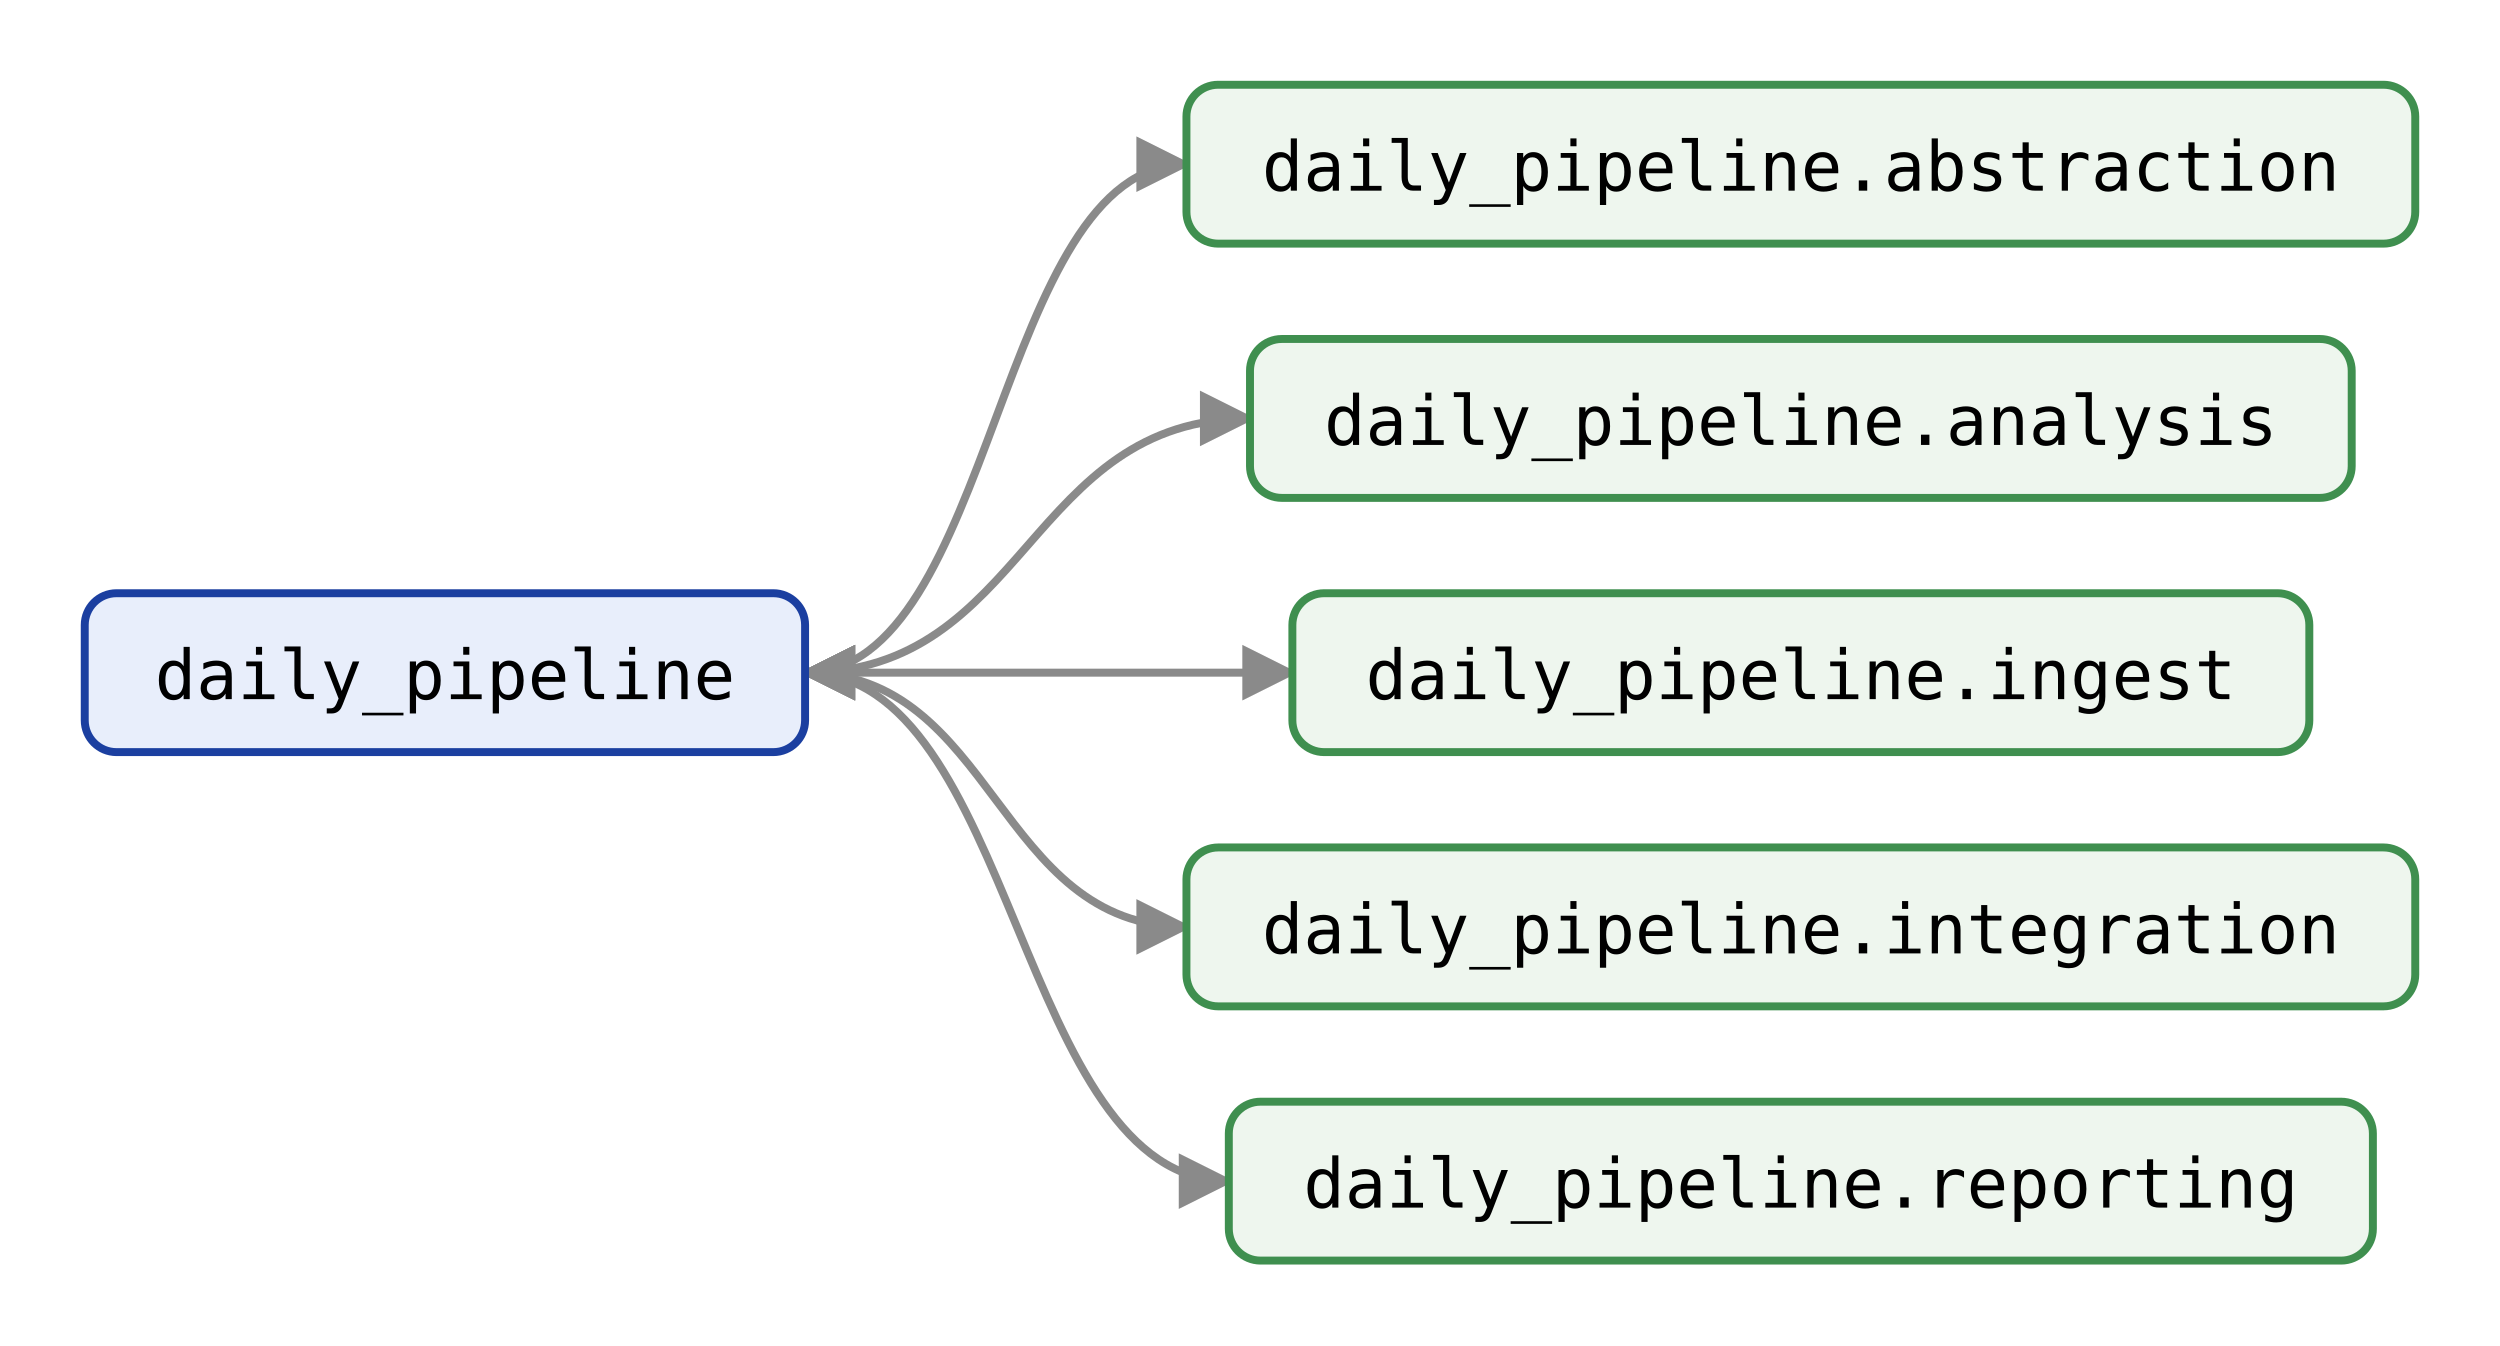
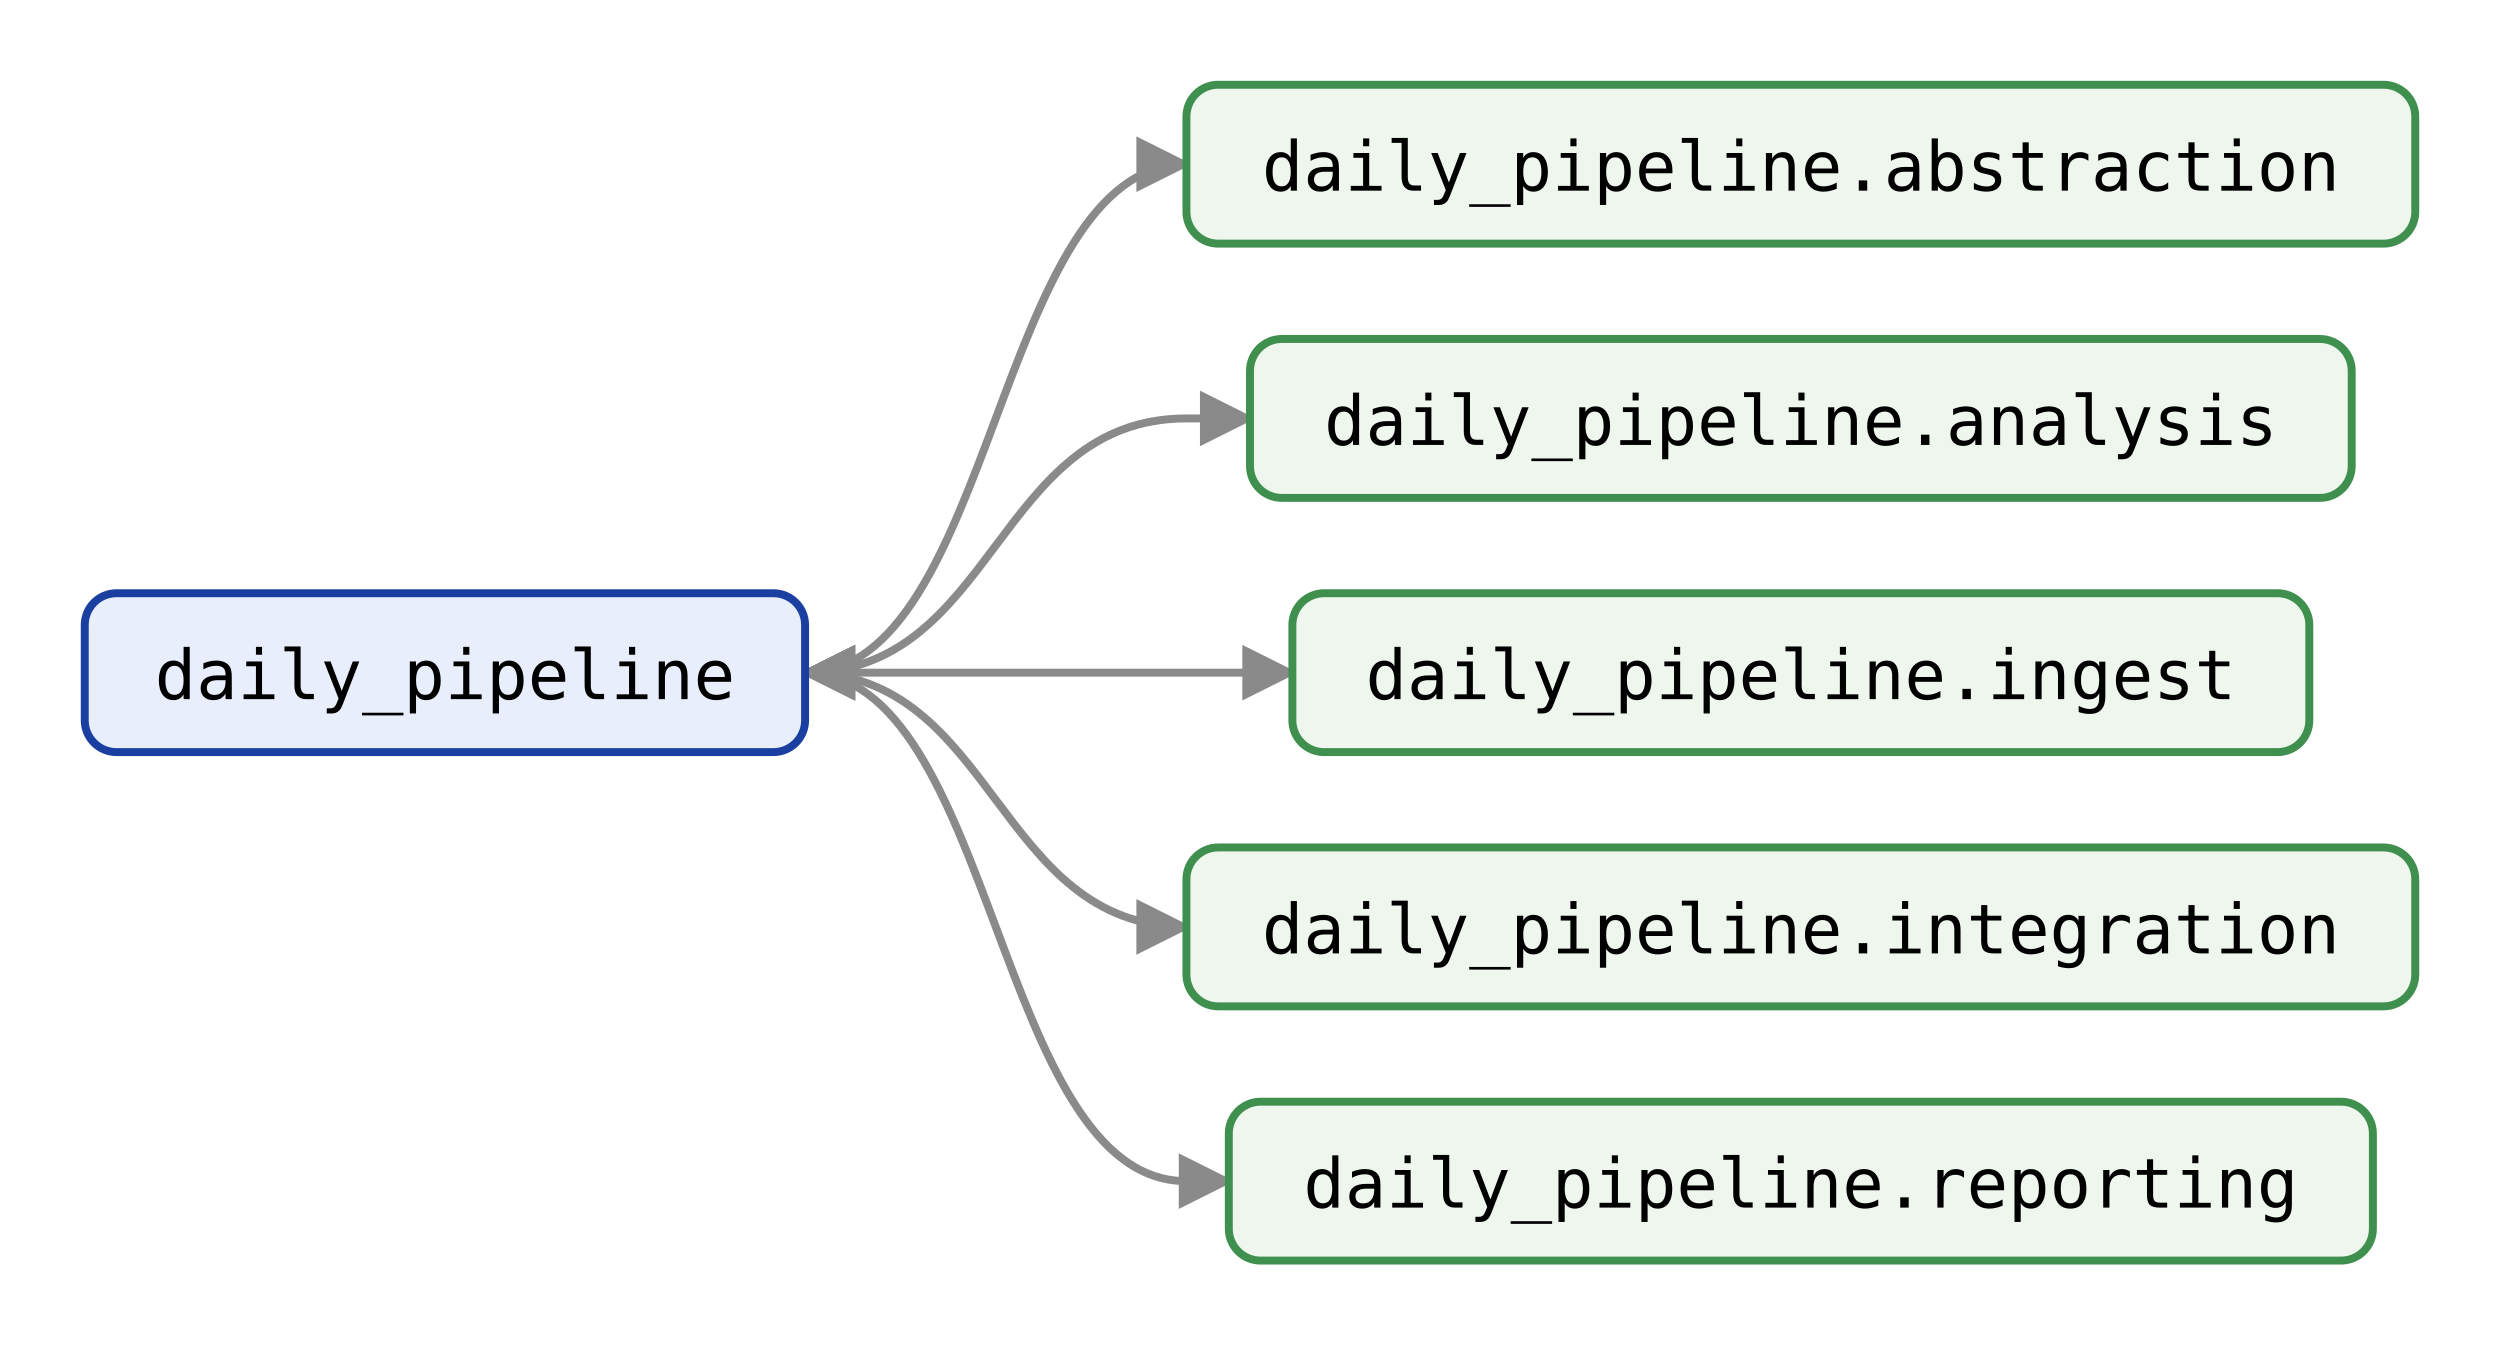
<svg xmlns="http://www.w3.org/2000/svg" viewBox="0 0 472 254" width="472" height="254" font-family="monospace">
  <defs>
    <marker id="arrow" viewBox="0 0 10 10" refX="9" refY="5" markerWidth="7" markerHeight="7" orient="auto-start-reverse">
      <polygon points="0,0 10,5 0,10" fill="#8a8a8a" />
    </marker>
  </defs>
  <path d="M152,127 C188,127 188,31 224,31" fill="none" stroke="#8a8a8a" stroke-width="1.5" marker-start="url(#arrow)" marker-end="url(#arrow)" />
-   <path d="M152,127 C194,127 194,79 236,79" fill="none" stroke="#8a8a8a" stroke-width="1.5" marker-start="url(#arrow)" marker-end="url(#arrow)" />
-   <path d="M152,127 C198,127 198,127 244,127" fill="none" stroke="#8a8a8a" stroke-width="1.5" marker-start="url(#arrow)" marker-end="url(#arrow)" />
+   <path d="M152,127 C188,127 188,79 224,79 L236,79" fill="none" stroke="#8a8a8a" stroke-width="1.5" marker-start="url(#arrow)" marker-end="url(#arrow)" />
+   <path d="M152,127 L224,127 L244,127" fill="none" stroke="#8a8a8a" stroke-width="1.5" marker-start="url(#arrow)" marker-end="url(#arrow)" />
  <path d="M152,127 C188,127 188,175 224,175" fill="none" stroke="#8a8a8a" stroke-width="1.5" marker-start="url(#arrow)" marker-end="url(#arrow)" />
-   <path d="M152,127 C192,127 192,223 232,223" fill="none" stroke="#8a8a8a" stroke-width="1.5" marker-start="url(#arrow)" marker-end="url(#arrow)" />
+   <path d="M152,127 C188,127 188,223 224,223 L232,223" fill="none" stroke="#8a8a8a" stroke-width="1.5" marker-start="url(#arrow)" marker-end="url(#arrow)" />
  <rect x="16" y="112" width="136" height="30" rx="6" fill="#e8eefb" stroke="#1b3fa0" stroke-width="1.5" />
  <text x="84" y="132" font-size="13" text-anchor="middle" fill="#000000">daily_pipeline</text>
  <rect x="224" y="16" width="232" height="30" rx="6" fill="#eef6ee" stroke="#3f8f4f" stroke-width="1.5" />
  <text x="340" y="36" font-size="13" text-anchor="middle" fill="#000000">daily_pipeline.abstraction</text>
  <rect x="236" y="64" width="208" height="30" rx="6" fill="#eef6ee" stroke="#3f8f4f" stroke-width="1.5" />
  <text x="340" y="84" font-size="13" text-anchor="middle" fill="#000000">daily_pipeline.analysis</text>
  <rect x="244" y="112" width="192" height="30" rx="6" fill="#eef6ee" stroke="#3f8f4f" stroke-width="1.5" />
  <text x="340" y="132" font-size="13" text-anchor="middle" fill="#000000">daily_pipeline.ingest</text>
  <rect x="224" y="160" width="232" height="30" rx="6" fill="#eef6ee" stroke="#3f8f4f" stroke-width="1.5" />
  <text x="340" y="180" font-size="13" text-anchor="middle" fill="#000000">daily_pipeline.integration</text>
  <rect x="232" y="208" width="216" height="30" rx="6" fill="#eef6ee" stroke="#3f8f4f" stroke-width="1.5" />
  <text x="340" y="228" font-size="13" text-anchor="middle" fill="#000000">daily_pipeline.reporting</text>
</svg>
